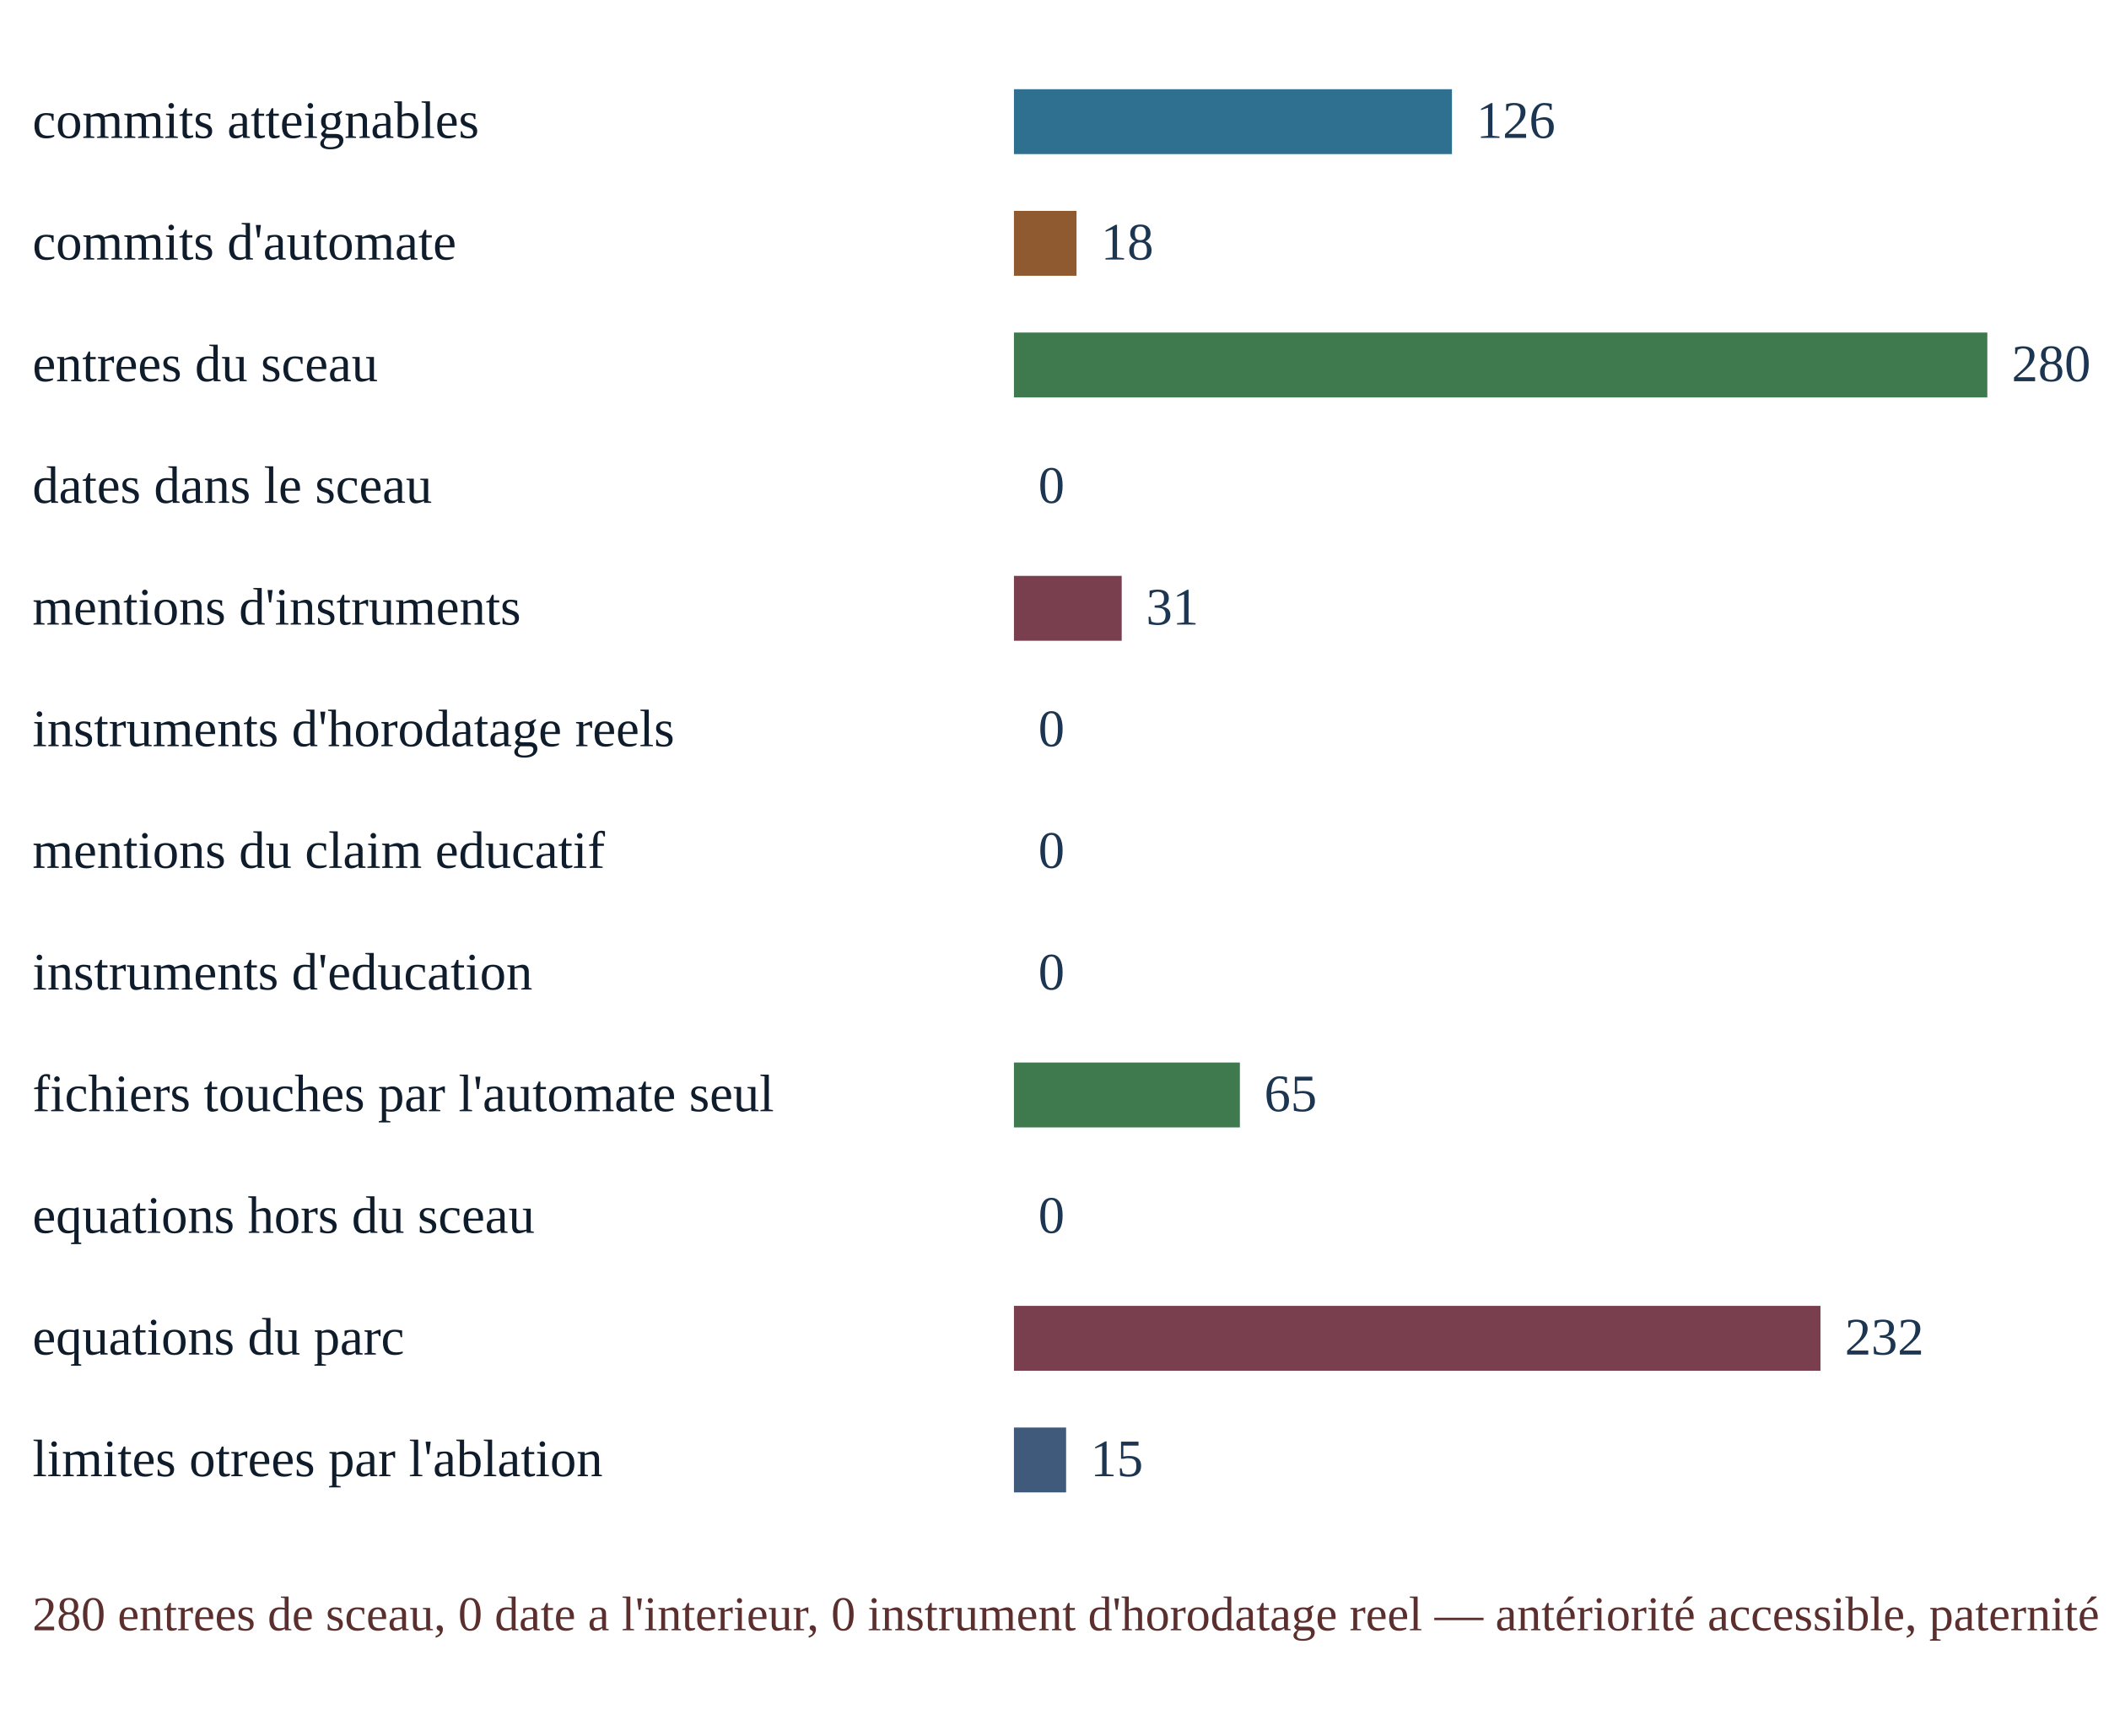
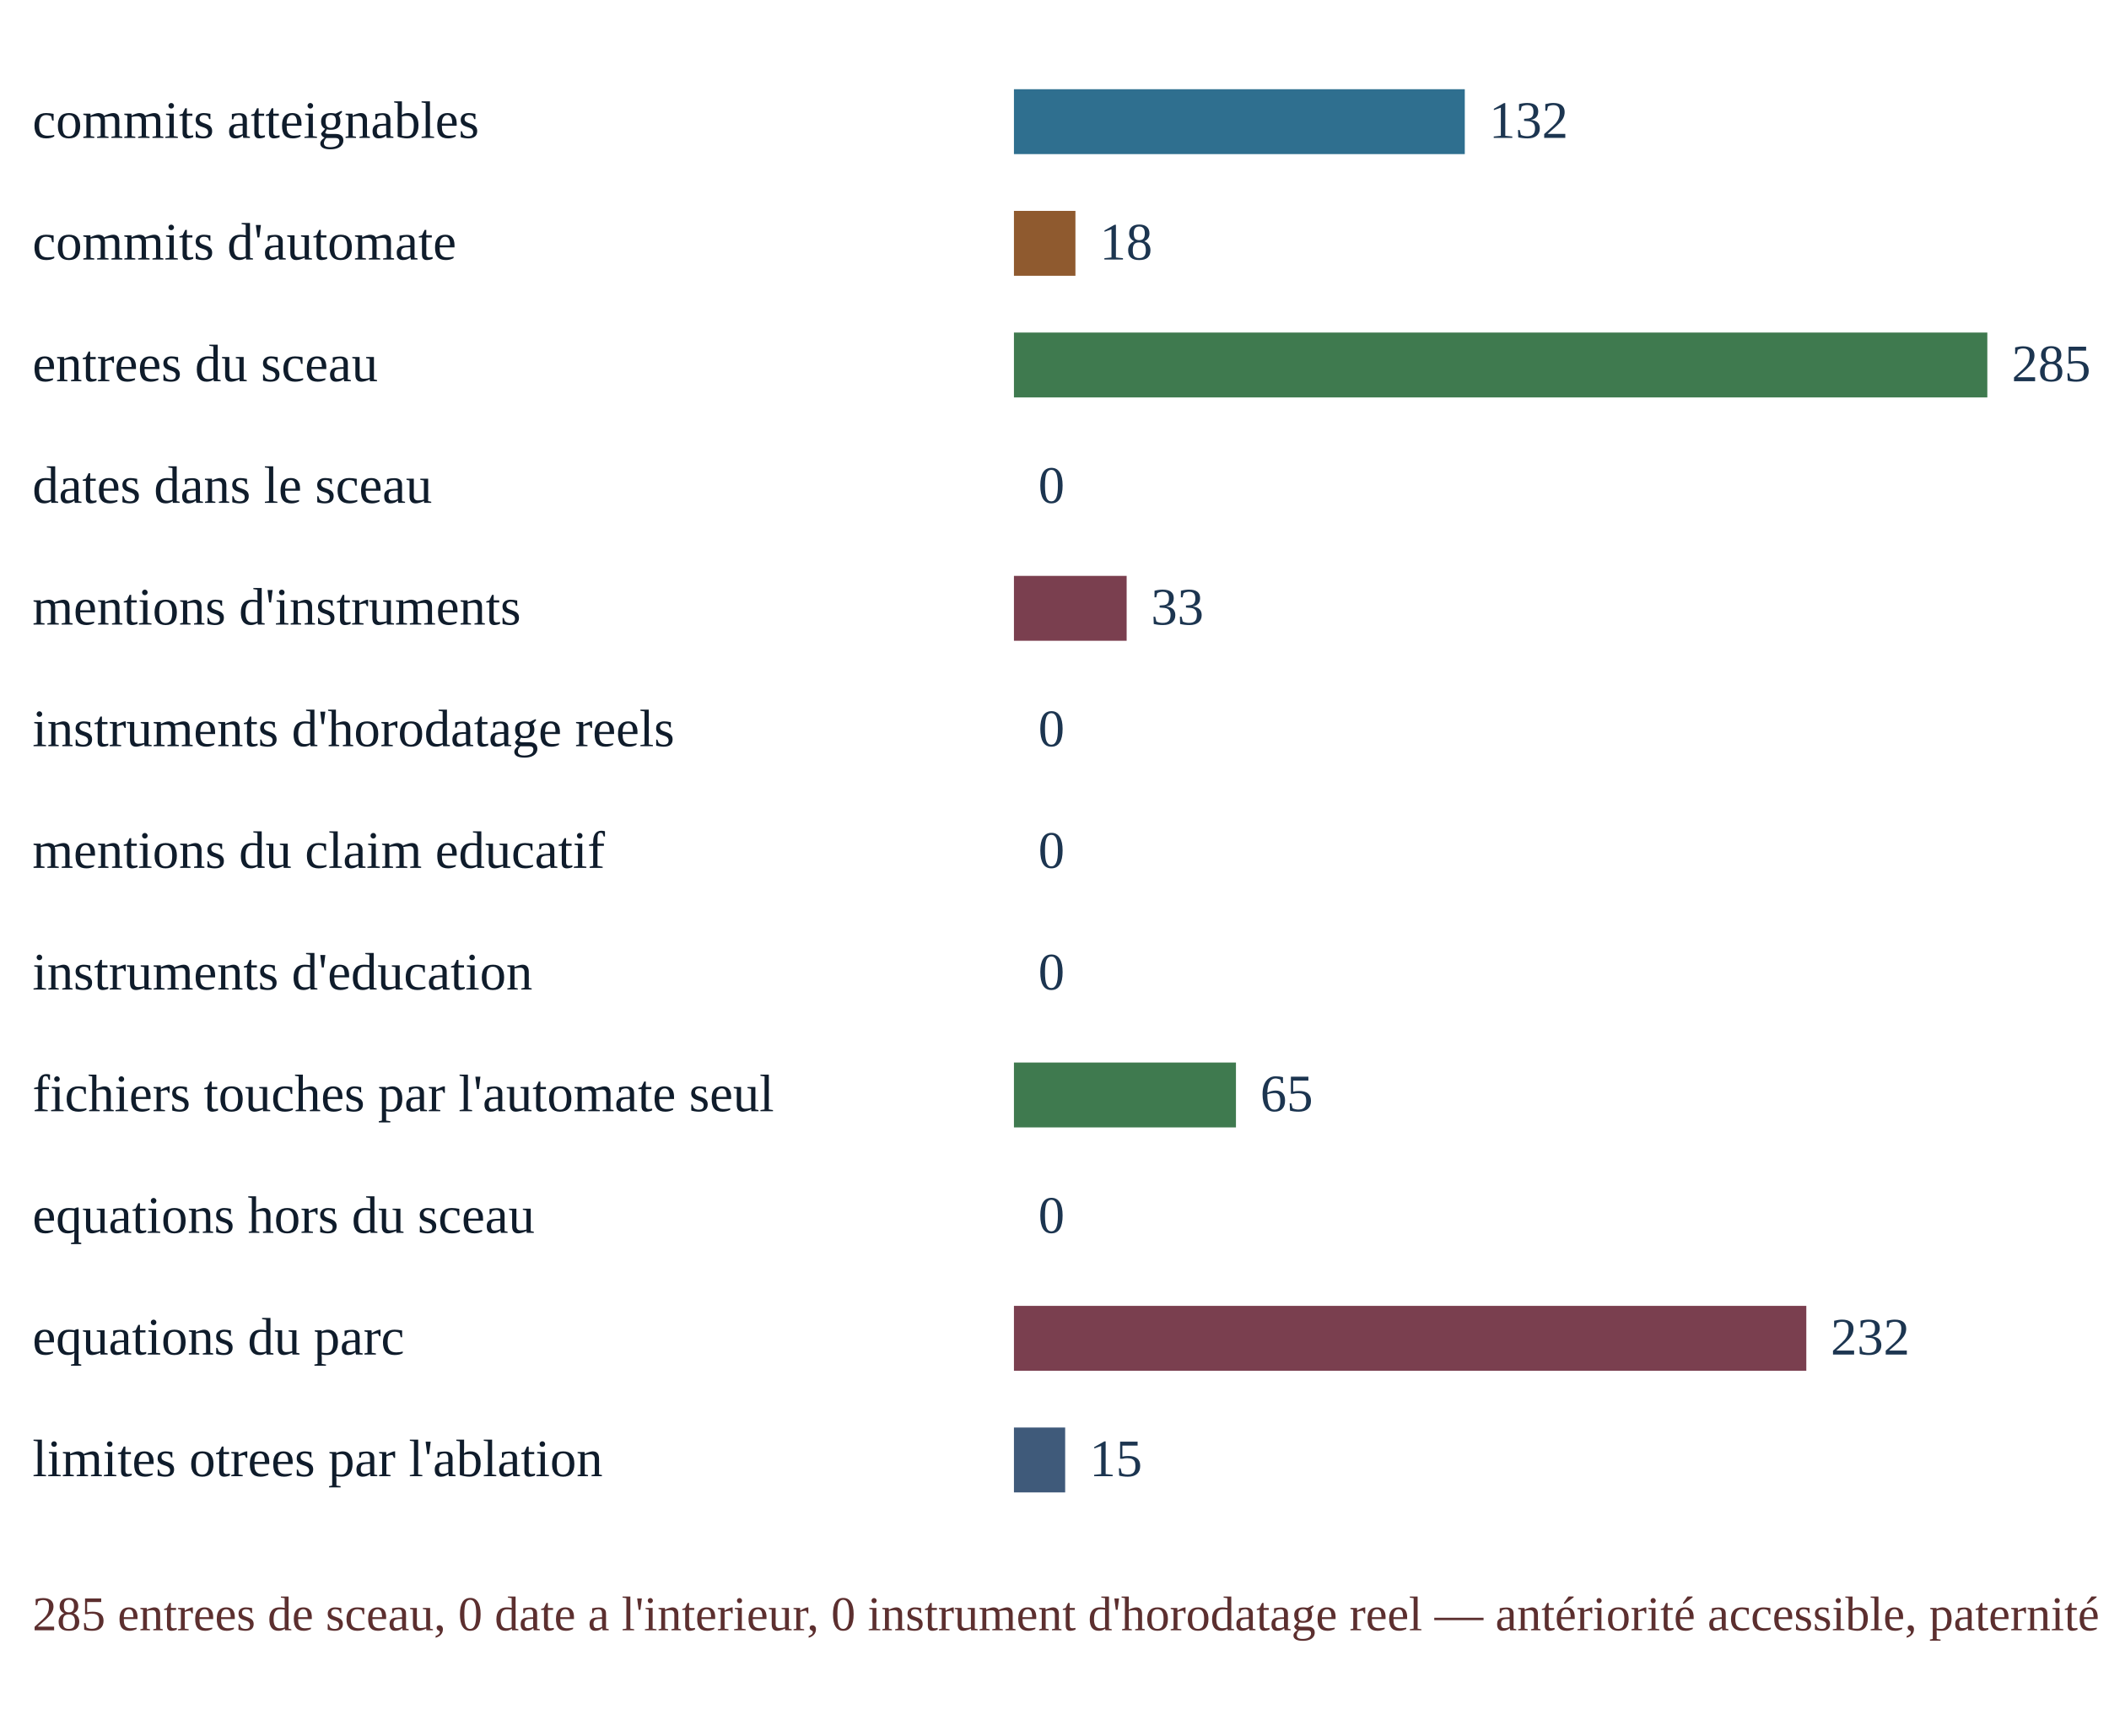
<svg xmlns="http://www.w3.org/2000/svg" width="520" height="428" viewBox="0 0 520 428">
-   <rect x="250" y="22" width="108.00" height="16" fill="#2f6f8f" data-libelle="commits atteignables" data-valeur="126" />
+   <rect x="250" y="22" width="111.16" height="16" fill="#2f6f8f" data-libelle="commits atteignables" data-valeur="132" />
  <text x="8" y="34" font-size="13" fill="#0f1c2b" xml:lang="fr">commits atteignables</text>
-   <text x="364.00" y="34" font-size="13" fill="#1c3550">126</text>
-   <rect x="250" y="52" width="15.43" height="16" fill="#8f5a2f" data-libelle="commits d'automate" data-valeur="18" />
+   <text x="367.16" y="34" font-size="13" fill="#1c3550">132</text>
+   <rect x="250" y="52" width="15.16" height="16" fill="#8f5a2f" data-libelle="commits d'automate" data-valeur="18" />
  <text x="8" y="64" font-size="13" fill="#0f1c2b" xml:lang="fr">commits d'automate</text>
-   <text x="271.43" y="64" font-size="13" fill="#1c3550">18</text>
-   <rect x="250" y="82" width="240.00" height="16" fill="#3f7a4f" data-libelle="entrees du sceau" data-valeur="280" />
+   <text x="271.16" y="64" font-size="13" fill="#1c3550">18</text>
+   <rect x="250" y="82" width="240.00" height="16" fill="#3f7a4f" data-libelle="entrees du sceau" data-valeur="285" />
  <text x="8" y="94" font-size="13" fill="#0f1c2b" xml:lang="fr">entrees du sceau</text>
-   <text x="496.00" y="94" font-size="13" fill="#1c3550">280</text>
+   <text x="496.00" y="94" font-size="13" fill="#1c3550">285</text>
  <rect x="250" y="112" width="0.00" height="16" fill="#5a3f7a" data-libelle="dates dans le sceau" data-valeur="0" />
  <text x="8" y="124" font-size="13" fill="#0f1c2b" xml:lang="fr">dates dans le sceau</text>
  <text x="256.00" y="124" font-size="13" fill="#1c3550">0</text>
-   <rect x="250" y="142" width="26.57" height="16" fill="#7a3f4f" data-libelle="mentions d'instruments" data-valeur="31" />
+   <rect x="250" y="142" width="27.79" height="16" fill="#7a3f4f" data-libelle="mentions d'instruments" data-valeur="33" />
  <text x="8" y="154" font-size="13" fill="#0f1c2b" xml:lang="fr">mentions d'instruments</text>
-   <text x="282.57" y="154" font-size="13" fill="#1c3550">31</text>
+   <text x="283.79" y="154" font-size="13" fill="#1c3550">33</text>
  <rect x="250" y="172" width="0.00" height="16" fill="#3f5a7a" data-libelle="instruments d'horodatage reels" data-valeur="0" />
  <text x="8" y="184" font-size="13" fill="#0f1c2b" xml:lang="fr">instruments d'horodatage reels</text>
  <text x="256.00" y="184" font-size="13" fill="#1c3550">0</text>
  <rect x="250" y="202" width="0.00" height="16" fill="#2f6f8f" data-libelle="mentions du claim educatif" data-valeur="0" />
  <text x="8" y="214" font-size="13" fill="#0f1c2b" xml:lang="fr">mentions du claim educatif</text>
  <text x="256.00" y="214" font-size="13" fill="#1c3550">0</text>
  <rect x="250" y="232" width="0.00" height="16" fill="#8f5a2f" data-libelle="instruments d'education" data-valeur="0" />
  <text x="8" y="244" font-size="13" fill="#0f1c2b" xml:lang="fr">instruments d'education</text>
  <text x="256.00" y="244" font-size="13" fill="#1c3550">0</text>
-   <rect x="250" y="262" width="55.71" height="16" fill="#3f7a4f" data-libelle="fichiers touches par l'automate seul" data-valeur="65" />
+   <rect x="250" y="262" width="54.74" height="16" fill="#3f7a4f" data-libelle="fichiers touches par l'automate seul" data-valeur="65" />
  <text x="8" y="274" font-size="13" fill="#0f1c2b" xml:lang="fr">fichiers touches par l'automate seul</text>
-   <text x="311.71" y="274" font-size="13" fill="#1c3550">65</text>
+   <text x="310.74" y="274" font-size="13" fill="#1c3550">65</text>
  <rect x="250" y="292" width="0.00" height="16" fill="#5a3f7a" data-libelle="equations hors du sceau" data-valeur="0" />
  <text x="8" y="304" font-size="13" fill="#0f1c2b" xml:lang="fr">equations hors du sceau</text>
  <text x="256.00" y="304" font-size="13" fill="#1c3550">0</text>
-   <rect x="250" y="322" width="198.86" height="16" fill="#7a3f4f" data-libelle="equations du parc" data-valeur="232" />
+   <rect x="250" y="322" width="195.37" height="16" fill="#7a3f4f" data-libelle="equations du parc" data-valeur="232" />
  <text x="8" y="334" font-size="13" fill="#0f1c2b" xml:lang="fr">equations du parc</text>
-   <text x="454.86" y="334" font-size="13" fill="#1c3550">232</text>
-   <rect x="250" y="352" width="12.86" height="16" fill="#3f5a7a" data-libelle="limites otrees par l'ablation" data-valeur="15" />
+   <text x="451.37" y="334" font-size="13" fill="#1c3550">232</text>
+   <rect x="250" y="352" width="12.63" height="16" fill="#3f5a7a" data-libelle="limites otrees par l'ablation" data-valeur="15" />
  <text x="8" y="364" font-size="13" fill="#0f1c2b" xml:lang="fr">limites otrees par l'ablation</text>
-   <text x="268.86" y="364" font-size="13" fill="#1c3550">15</text>
-   <text x="8" y="402" font-size="12" fill="#5c2f2f" xml:lang="fr">280 entrees de sceau, 0 date a l'interieur, 0 instrument d'horodatage reel — antériorité accessible, paternité non instrumentée</text>
+   <text x="268.63" y="364" font-size="13" fill="#1c3550">15</text>
+   <text x="8" y="402" font-size="12" fill="#5c2f2f" xml:lang="fr">285 entrees de sceau, 0 date a l'interieur, 0 instrument d'horodatage reel — antériorité accessible, paternité non instrumentée</text>
</svg>
